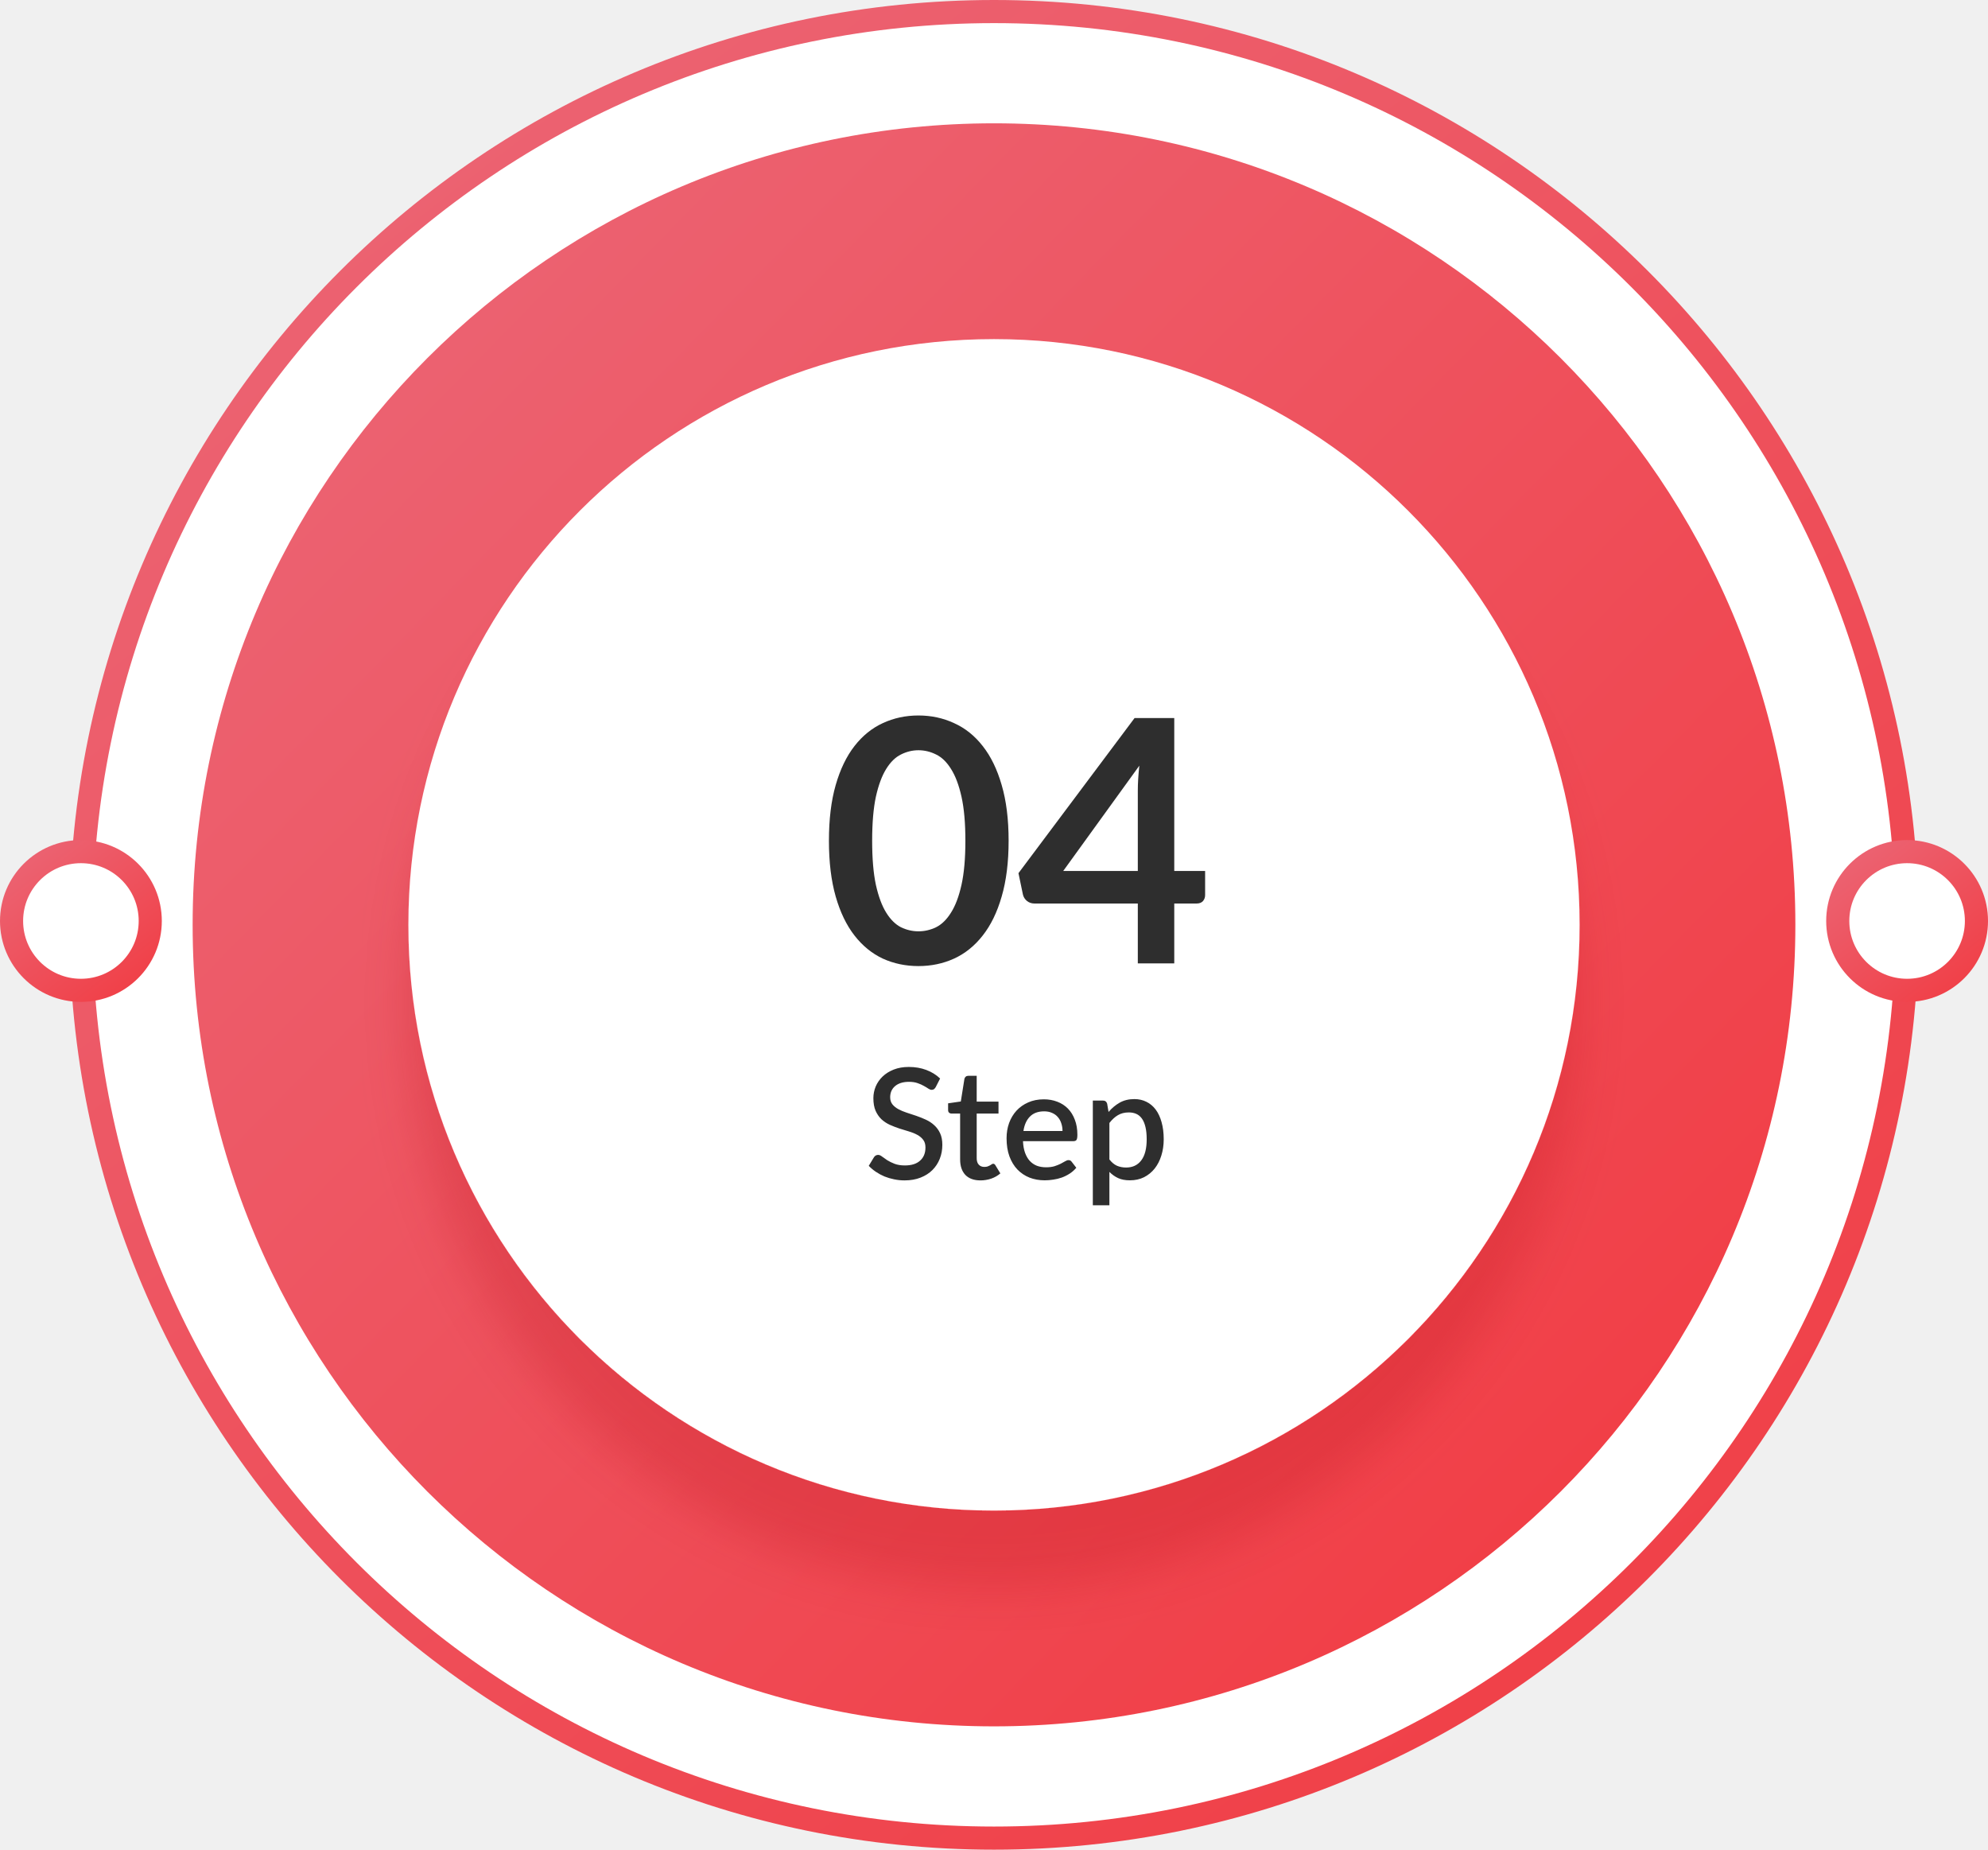
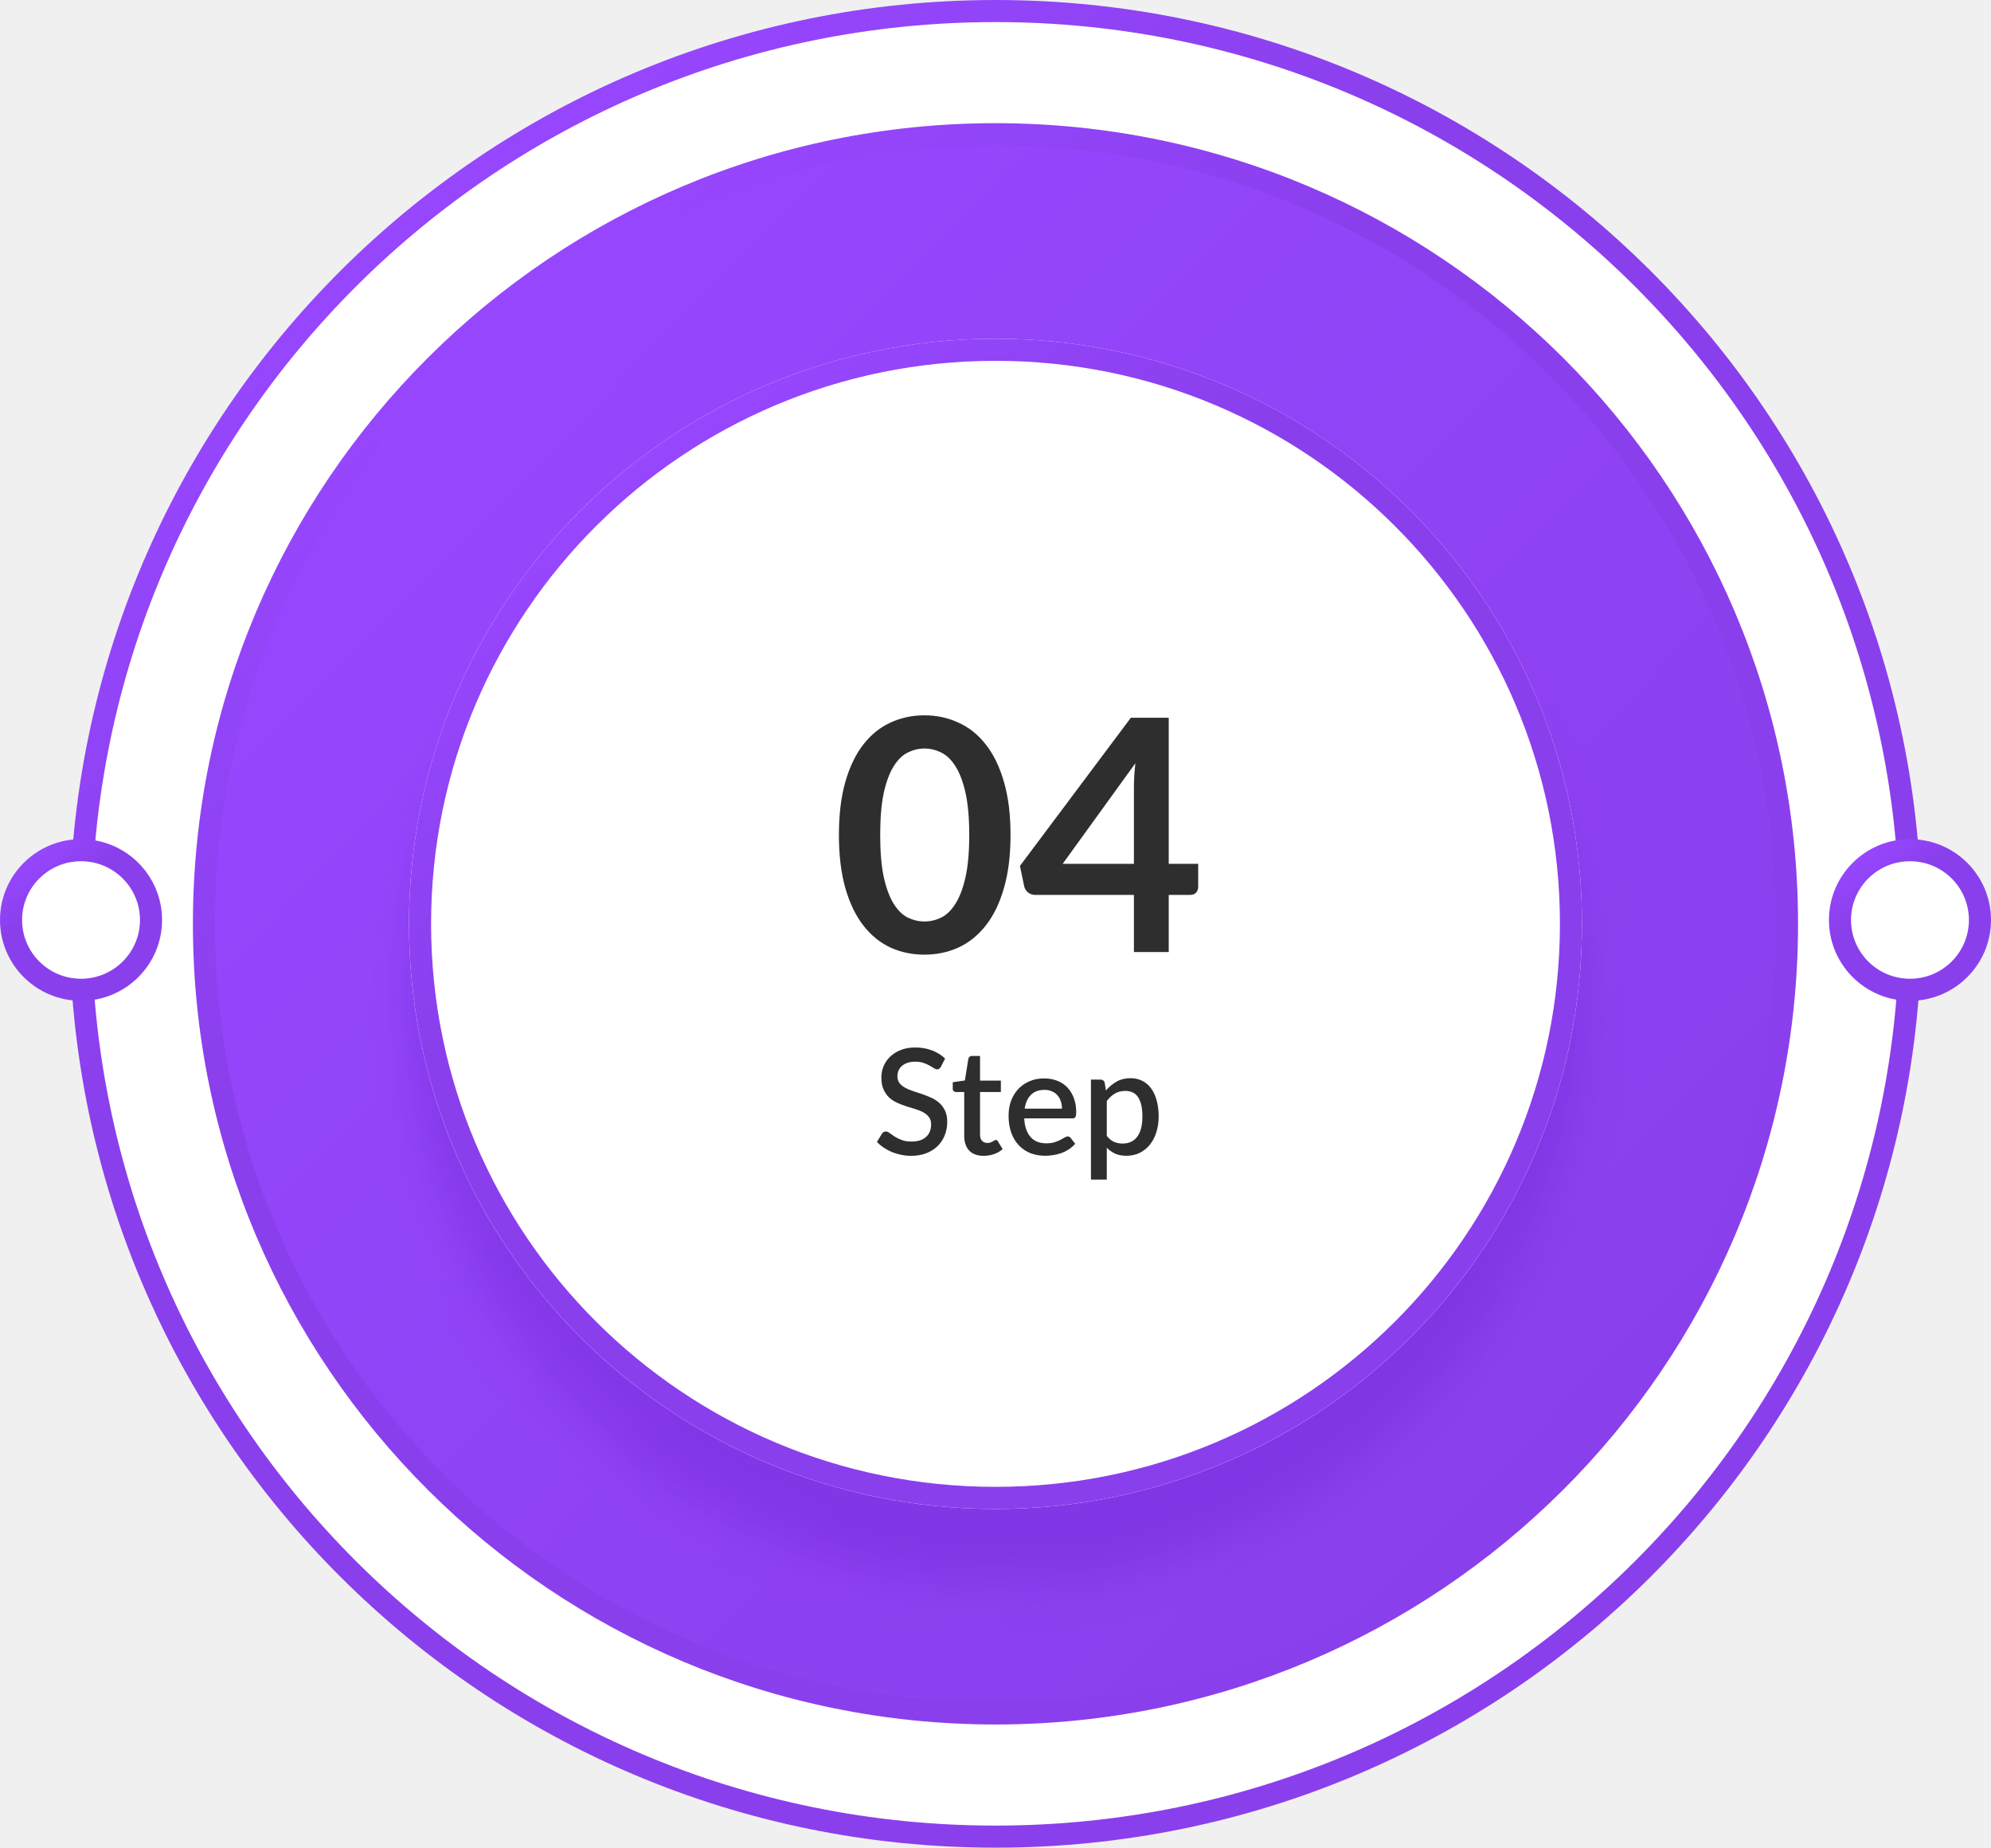
- <svg xmlns="http://www.w3.org/2000/svg" width="258" height="240" viewBox="0 0 258 240" fill="none">
-   <circle cx="129" cy="120" r="118.5" fill="white" stroke="url(#paint0_linear_547_96)" stroke-width="3" />
-   <circle cx="129" cy="120" r="104" fill="url(#paint1_linear_547_96)" />
-   <g filter="url(#filter0_d_547_96)">
-     <circle cx="129" cy="120" r="76" fill="white" />
+ <svg xmlns="http://www.w3.org/2000/svg" width="194" height="180" viewBox="0 0 194 180" fill="none">
+   <path d="M186.157 90C186.157 139.109 146.243 178.924 97 178.924C47.758 178.924 7.843 139.109 7.843 90C7.843 40.891 47.758 1.076 97 1.076C146.243 1.076 186.157 40.891 186.157 90Z" fill="white" stroke="url(#paint0_linear_699_2580)" stroke-width="2.151" />
+   <path d="M174.124 90C174.124 132.482 139.597 166.924 96.998 166.924C54.4 166.924 19.872 132.482 19.872 90C19.872 47.519 54.4 13.076 96.998 13.076C139.597 13.076 174.124 47.519 174.124 90Z" fill="url(#paint1_linear_699_2580)" stroke="url(#paint2_linear_699_2580)" stroke-width="2.151" />
+   <g filter="url(#filter0_d_699_2580)">
+     <ellipse cx="97.001" cy="90" rx="57.147" ry="57" fill="white" />
+     <path d="M153.073 90C153.073 120.884 127.971 145.925 97.001 145.925C66.031 145.925 40.929 120.884 40.929 90C40.929 59.117 66.031 34.076 97.001 34.076C127.971 34.076 153.073 59.117 153.073 90Z" stroke="url(#paint3_linear_699_2580)" stroke-width="2.151" />
  </g>
-   <circle cx="247.5" cy="119.5" r="9" fill="white" stroke="url(#paint2_linear_547_96)" stroke-width="3" />
-   <circle cx="10.5" cy="119.5" r="9" fill="white" stroke="url(#paint3_linear_547_96)" stroke-width="3" />
-   <path d="M130.897 109.094C130.897 111.866 130.596 114.279 129.995 116.332C129.408 118.371 128.587 120.057 127.531 121.392C126.489 122.727 125.25 123.724 123.813 124.384C122.39 125.029 120.85 125.352 119.193 125.352C117.535 125.352 115.995 125.029 114.573 124.384C113.165 123.724 111.94 122.727 110.899 121.392C109.857 120.057 109.043 118.371 108.457 116.332C107.87 114.279 107.577 111.866 107.577 109.094C107.577 106.307 107.87 103.895 108.457 101.856C109.043 99.817 109.857 98.131 110.899 96.796C111.94 95.461 113.165 94.471 114.573 93.826C115.995 93.166 117.535 92.836 119.193 92.836C120.85 92.836 122.39 93.166 123.813 93.826C125.25 94.471 126.489 95.461 127.531 96.796C128.587 98.131 129.408 99.817 129.995 101.856C130.596 103.895 130.897 106.307 130.897 109.094ZM125.287 109.094C125.287 106.791 125.118 104.885 124.781 103.374C124.443 101.863 123.989 100.661 123.417 99.766C122.859 98.871 122.214 98.248 121.481 97.896C120.747 97.529 119.985 97.346 119.193 97.346C118.415 97.346 117.66 97.529 116.927 97.896C116.208 98.248 115.57 98.871 115.013 99.766C114.455 100.661 114.008 101.863 113.671 103.374C113.348 104.885 113.187 106.791 113.187 109.094C113.187 111.397 113.348 113.303 113.671 114.814C114.008 116.325 114.455 117.527 115.013 118.422C115.57 119.317 116.208 119.947 116.927 120.314C117.66 120.666 118.415 120.842 119.193 120.842C119.985 120.842 120.747 120.666 121.481 120.314C122.214 119.947 122.859 119.317 123.417 118.422C123.989 117.527 124.443 116.325 124.781 114.814C125.118 113.303 125.287 111.397 125.287 109.094ZM147.664 113.01V102.604C147.664 101.621 147.73 100.536 147.862 99.348L137.984 113.01H147.664ZM156.398 113.01V116.156C156.398 116.449 156.303 116.706 156.112 116.926C155.921 117.131 155.65 117.234 155.298 117.234H152.394V125H147.664V117.234H134.244C133.877 117.234 133.555 117.124 133.276 116.904C132.997 116.669 132.821 116.383 132.748 116.046L132.176 113.296L147.246 93.166H152.394V113.01H156.398Z" fill="#2E2E2E" />
-   <path d="M121.435 141.06C121.362 141.18 121.285 141.27 121.205 141.33C121.125 141.383 121.025 141.41 120.905 141.41C120.779 141.41 120.635 141.357 120.475 141.25C120.322 141.143 120.129 141.027 119.895 140.9C119.669 140.767 119.399 140.647 119.085 140.54C118.772 140.427 118.399 140.37 117.965 140.37C117.565 140.37 117.212 140.42 116.905 140.52C116.605 140.62 116.352 140.76 116.145 140.94C115.939 141.12 115.782 141.333 115.675 141.58C115.575 141.82 115.525 142.083 115.525 142.37C115.525 142.737 115.622 143.043 115.815 143.29C116.009 143.53 116.262 143.737 116.575 143.91C116.895 144.083 117.259 144.237 117.665 144.37C118.072 144.497 118.485 144.633 118.905 144.78C119.332 144.927 119.749 145.093 120.155 145.28C120.562 145.467 120.922 145.703 121.235 145.99C121.555 146.277 121.812 146.627 122.005 147.04C122.199 147.453 122.295 147.957 122.295 148.55C122.295 149.19 122.185 149.79 121.965 150.35C121.745 150.91 121.425 151.4 121.005 151.82C120.592 152.233 120.079 152.56 119.465 152.8C118.859 153.04 118.165 153.16 117.385 153.16C116.925 153.16 116.475 153.113 116.035 153.02C115.602 152.933 115.185 152.81 114.785 152.65C114.392 152.483 114.022 152.283 113.675 152.05C113.329 151.817 113.019 151.557 112.745 151.27L113.425 150.15C113.485 150.057 113.562 149.983 113.655 149.93C113.749 149.877 113.852 149.85 113.965 149.85C114.119 149.85 114.289 149.923 114.475 150.07C114.662 150.21 114.885 150.367 115.145 150.54C115.412 150.707 115.732 150.863 116.105 151.01C116.479 151.15 116.925 151.22 117.445 151.22C118.292 151.22 118.945 151.013 119.405 150.6C119.872 150.187 120.105 149.617 120.105 148.89C120.105 148.483 120.009 148.153 119.815 147.9C119.622 147.64 119.365 147.423 119.045 147.25C118.732 147.077 118.372 146.93 117.965 146.81C117.559 146.69 117.145 146.563 116.725 146.43C116.305 146.29 115.892 146.13 115.485 145.95C115.079 145.763 114.715 145.523 114.395 145.23C114.082 144.93 113.829 144.563 113.635 144.13C113.442 143.69 113.345 143.143 113.345 142.49C113.345 141.97 113.445 141.467 113.645 140.98C113.852 140.493 114.149 140.063 114.535 139.69C114.929 139.31 115.412 139.007 115.985 138.78C116.559 138.553 117.212 138.44 117.945 138.44C118.772 138.44 119.529 138.57 120.215 138.83C120.909 139.09 121.505 139.46 122.005 139.94L121.435 141.06ZM127.244 153.16C126.397 153.16 125.744 152.923 125.284 152.45C124.831 151.97 124.604 151.297 124.604 150.43V144.49H123.484C123.364 144.49 123.261 144.453 123.174 144.38C123.087 144.3 123.044 144.183 123.044 144.03V143.16L124.694 142.92L125.164 139.97C125.197 139.857 125.254 139.767 125.334 139.7C125.414 139.627 125.521 139.59 125.654 139.59H126.754V142.94H129.584V144.49H126.754V150.28C126.754 150.647 126.844 150.927 127.024 151.12C127.204 151.313 127.444 151.41 127.744 151.41C127.911 151.41 128.054 151.39 128.174 151.35C128.294 151.303 128.397 151.257 128.484 151.21C128.571 151.157 128.644 151.11 128.704 151.07C128.771 151.023 128.834 151 128.894 151C129.014 151 129.111 151.067 129.184 151.2L129.824 152.25C129.491 152.543 129.097 152.77 128.644 152.93C128.191 153.083 127.724 153.16 127.244 153.16ZM137.891 146.75C137.891 146.39 137.837 146.057 137.731 145.75C137.631 145.437 137.481 145.167 137.281 144.94C137.081 144.707 136.831 144.527 136.531 144.4C136.237 144.267 135.897 144.2 135.511 144.2C134.731 144.2 134.117 144.423 133.671 144.87C133.224 145.317 132.941 145.943 132.821 146.75H137.891ZM132.761 148.07C132.787 148.65 132.877 149.153 133.031 149.58C133.184 150 133.387 150.35 133.641 150.63C133.901 150.91 134.207 151.12 134.561 151.26C134.921 151.393 135.321 151.46 135.761 151.46C136.181 151.46 136.544 151.413 136.851 151.32C137.157 151.22 137.424 151.113 137.651 151C137.877 150.88 138.071 150.773 138.231 150.68C138.391 150.58 138.537 150.53 138.671 150.53C138.844 150.53 138.977 150.597 139.071 150.73L139.681 151.52C139.427 151.82 139.141 152.073 138.821 152.28C138.501 152.487 138.161 152.657 137.801 152.79C137.441 152.917 137.071 153.007 136.691 153.06C136.311 153.12 135.941 153.15 135.581 153.15C134.874 153.15 134.217 153.033 133.611 152.8C133.011 152.56 132.487 152.21 132.041 151.75C131.601 151.29 131.254 150.72 131.001 150.04C130.754 149.36 130.631 148.577 130.631 147.69C130.631 146.983 130.741 146.323 130.961 145.71C131.187 145.097 131.507 144.563 131.921 144.11C132.341 143.657 132.847 143.3 133.441 143.04C134.041 142.773 134.717 142.64 135.471 142.64C136.097 142.64 136.677 142.743 137.211 142.95C137.744 143.15 138.204 143.447 138.591 143.84C138.977 144.233 139.277 144.717 139.491 145.29C139.711 145.857 139.821 146.503 139.821 147.23C139.821 147.563 139.784 147.787 139.711 147.9C139.637 148.013 139.504 148.07 139.311 148.07H132.761ZM143.976 150.44C144.276 150.827 144.602 151.1 144.956 151.26C145.316 151.413 145.712 151.49 146.146 151.49C146.986 151.49 147.639 151.183 148.106 150.57C148.579 149.957 148.816 149.043 148.816 147.83C148.816 147.203 148.762 146.67 148.656 146.23C148.549 145.783 148.396 145.42 148.196 145.14C147.996 144.86 147.752 144.657 147.466 144.53C147.179 144.403 146.856 144.34 146.496 144.34C145.949 144.34 145.476 144.46 145.076 144.7C144.682 144.933 144.316 145.27 143.976 145.71V150.44ZM143.866 144.28C144.292 143.78 144.776 143.377 145.316 143.07C145.862 142.763 146.496 142.61 147.216 142.61C147.789 142.61 148.309 142.727 148.776 142.96C149.242 143.187 149.642 143.52 149.976 143.96C150.309 144.4 150.566 144.947 150.746 145.6C150.932 146.247 151.026 146.99 151.026 147.83C151.026 148.583 150.922 149.287 150.716 149.94C150.516 150.587 150.226 151.15 149.846 151.63C149.466 152.103 149.006 152.477 148.466 152.75C147.926 153.017 147.316 153.15 146.636 153.15C146.036 153.15 145.526 153.053 145.106 152.86C144.692 152.667 144.316 152.4 143.976 152.06V156.39H141.826V142.8H143.126C143.419 142.8 143.606 142.937 143.686 143.21L143.866 144.28Z" fill="#2E2E2E" />
+   <path d="M192.924 89.625C192.924 93.378 189.873 96.424 186.104 96.424C182.335 96.424 179.285 93.378 179.285 89.625C179.285 85.873 182.335 82.826 186.104 82.826C189.873 82.826 192.924 85.873 192.924 89.625Z" fill="white" stroke="url(#paint4_linear_699_2580)" stroke-width="2.151" />
+   <path d="M14.715 89.625C14.715 93.378 11.664 96.424 7.895 96.424C4.126 96.424 1.076 93.378 1.076 89.625C1.076 85.873 4.126 82.826 7.895 82.826C11.664 82.826 14.715 85.873 14.715 89.625Z" fill="white" stroke="url(#paint5_linear_699_2580)" stroke-width="2.151" />
+   <path d="M98.464 81.345C98.464 83.332 98.249 85.062 97.817 86.535C97.397 87.996 96.808 89.206 96.051 90.163C95.304 91.12 94.415 91.835 93.385 92.308C92.365 92.771 91.26 93.002 90.072 93.002C88.883 93.002 87.779 92.771 86.759 92.308C85.749 91.835 84.871 91.12 84.125 90.163C83.378 89.206 82.794 87.996 82.374 86.535C81.953 85.062 81.743 83.332 81.743 81.345C81.743 79.346 81.953 77.616 82.374 76.155C82.794 74.693 83.378 73.483 84.125 72.526C84.871 71.569 85.749 70.859 86.759 70.397C87.779 69.923 88.883 69.687 90.072 69.687C91.26 69.687 92.365 69.923 93.385 70.397C94.415 70.859 95.304 71.569 96.051 72.526C96.808 73.483 97.397 74.693 97.817 76.155C98.249 77.616 98.464 79.346 98.464 81.345ZM94.442 81.345C94.442 79.694 94.321 78.326 94.079 77.243C93.837 76.16 93.511 75.297 93.101 74.656C92.701 74.014 92.238 73.567 91.713 73.315C91.187 73.052 90.64 72.921 90.072 72.921C89.514 72.921 88.973 73.052 88.447 73.315C87.932 73.567 87.474 74.014 87.075 74.656C86.675 75.297 86.354 76.16 86.112 77.243C85.881 78.326 85.765 79.694 85.765 81.345C85.765 82.996 85.881 84.363 86.112 85.446C86.354 86.529 86.675 87.392 87.075 88.033C87.474 88.675 87.932 89.127 88.447 89.39C88.973 89.642 89.514 89.769 90.072 89.769C90.64 89.769 91.187 89.642 91.713 89.39C92.238 89.127 92.701 88.675 93.101 88.033C93.511 87.392 93.837 86.529 94.079 85.446C94.321 84.363 94.442 82.996 94.442 81.345ZM110.487 84.153V76.691C110.487 75.986 110.535 75.208 110.629 74.356L103.546 84.153H110.487ZM116.75 84.153V86.408C116.75 86.619 116.682 86.803 116.545 86.961C116.408 87.108 116.214 87.181 115.961 87.181H113.879V92.75H110.487V87.181H100.865C100.602 87.181 100.37 87.103 100.17 86.945C99.971 86.776 99.844 86.571 99.792 86.33L99.382 84.358L110.188 69.923H113.879V84.153H116.75Z" fill="#2E2E2E" />
+   <path d="M91.68 103.925C91.627 104.011 91.573 104.075 91.515 104.118C91.458 104.157 91.386 104.176 91.3 104.176C91.209 104.176 91.106 104.138 90.992 104.061C90.882 103.985 90.743 103.901 90.576 103.81C90.413 103.715 90.22 103.629 89.995 103.552C89.77 103.471 89.503 103.43 89.192 103.43C88.905 103.43 88.652 103.466 88.432 103.538C88.217 103.609 88.035 103.71 87.887 103.839C87.739 103.968 87.626 104.121 87.55 104.298C87.478 104.47 87.442 104.659 87.442 104.864C87.442 105.127 87.512 105.347 87.65 105.524C87.789 105.696 87.971 105.844 88.195 105.968C88.425 106.093 88.685 106.203 88.977 106.298C89.268 106.389 89.565 106.487 89.866 106.592C90.172 106.697 90.471 106.817 90.762 106.951C91.054 107.085 91.312 107.254 91.537 107.46C91.766 107.666 91.95 107.916 92.089 108.213C92.227 108.509 92.297 108.87 92.297 109.296C92.297 109.755 92.218 110.185 92.06 110.586C91.902 110.988 91.673 111.339 91.372 111.64C91.075 111.937 90.707 112.171 90.267 112.343C89.832 112.515 89.335 112.601 88.776 112.601C88.446 112.601 88.124 112.568 87.808 112.501C87.497 112.439 87.198 112.35 86.912 112.236C86.63 112.116 86.364 111.973 86.116 111.805C85.867 111.638 85.645 111.452 85.449 111.246L85.936 110.443C85.98 110.376 86.034 110.323 86.101 110.285C86.168 110.247 86.242 110.228 86.324 110.228C86.434 110.228 86.555 110.28 86.689 110.386C86.823 110.486 86.983 110.598 87.17 110.723C87.361 110.842 87.59 110.954 87.858 111.06C88.126 111.16 88.446 111.21 88.819 111.21C89.426 111.21 89.895 111.062 90.224 110.766C90.559 110.469 90.726 110.06 90.726 109.539C90.726 109.248 90.657 109.011 90.518 108.83C90.38 108.643 90.196 108.488 89.966 108.363C89.742 108.239 89.484 108.134 89.192 108.048C88.9 107.962 88.604 107.871 88.303 107.775C88.002 107.675 87.705 107.56 87.414 107.431C87.122 107.297 86.861 107.125 86.632 106.915C86.407 106.7 86.226 106.437 86.087 106.126C85.948 105.811 85.879 105.419 85.879 104.95C85.879 104.577 85.951 104.216 86.094 103.868C86.242 103.519 86.455 103.21 86.732 102.943C87.014 102.67 87.361 102.453 87.772 102.29C88.183 102.127 88.652 102.046 89.177 102.046C89.77 102.046 90.313 102.139 90.805 102.326C91.302 102.512 91.73 102.778 92.089 103.122L91.68 103.925ZM95.845 112.601C95.238 112.601 94.77 112.432 94.44 112.092C94.115 111.748 93.952 111.265 93.952 110.644V106.384H93.149C93.063 106.384 92.989 106.358 92.927 106.306C92.865 106.248 92.834 106.164 92.834 106.055V105.431L94.017 105.259L94.354 103.143C94.378 103.062 94.418 102.997 94.476 102.95C94.533 102.897 94.609 102.871 94.705 102.871H95.494V105.273H97.523V106.384H95.494V110.536C95.494 110.799 95.558 111 95.688 111.138C95.817 111.277 95.989 111.346 96.204 111.346C96.323 111.346 96.426 111.332 96.512 111.303C96.598 111.27 96.672 111.236 96.734 111.203C96.796 111.165 96.849 111.131 96.892 111.103C96.94 111.069 96.985 111.052 97.028 111.052C97.114 111.052 97.184 111.1 97.236 111.196L97.695 111.949C97.456 112.159 97.174 112.322 96.849 112.436C96.524 112.546 96.189 112.601 95.845 112.601ZM103.479 108.005C103.479 107.747 103.441 107.508 103.365 107.288C103.293 107.063 103.185 106.87 103.042 106.707C102.899 106.54 102.719 106.411 102.504 106.32C102.294 106.224 102.05 106.176 101.773 106.176C101.213 106.176 100.774 106.337 100.453 106.657C100.133 106.977 99.93 107.426 99.844 108.005H103.479ZM99.801 108.951C99.82 109.367 99.885 109.728 99.995 110.034C100.104 110.335 100.25 110.586 100.432 110.787C100.618 110.988 100.838 111.138 101.092 111.239C101.35 111.334 101.637 111.382 101.952 111.382C102.253 111.382 102.514 111.349 102.734 111.282C102.954 111.21 103.145 111.134 103.307 111.052C103.47 110.966 103.608 110.89 103.723 110.823C103.838 110.751 103.943 110.715 104.039 110.715C104.163 110.715 104.259 110.763 104.326 110.859L104.763 111.425C104.581 111.64 104.376 111.822 104.146 111.97C103.917 112.118 103.673 112.24 103.415 112.336C103.157 112.427 102.891 112.491 102.619 112.53C102.346 112.573 102.081 112.594 101.823 112.594C101.316 112.594 100.845 112.51 100.41 112.343C99.98 112.171 99.605 111.92 99.285 111.59C98.969 111.26 98.721 110.852 98.539 110.364C98.362 109.876 98.274 109.315 98.274 108.679C98.274 108.172 98.353 107.699 98.51 107.259C98.673 106.819 98.902 106.437 99.199 106.112C99.5 105.787 99.863 105.531 100.288 105.345C100.719 105.153 101.204 105.058 101.744 105.058C102.193 105.058 102.609 105.132 102.992 105.28C103.374 105.424 103.704 105.636 103.981 105.918C104.259 106.2 104.474 106.547 104.627 106.958C104.784 107.364 104.863 107.828 104.863 108.349C104.863 108.588 104.837 108.748 104.784 108.83C104.732 108.911 104.636 108.951 104.498 108.951H99.801ZM107.843 110.651C108.058 110.928 108.292 111.124 108.545 111.239C108.804 111.349 109.088 111.404 109.399 111.404C110.001 111.404 110.469 111.184 110.804 110.744C111.144 110.304 111.313 109.649 111.313 108.779C111.313 108.33 111.275 107.948 111.198 107.632C111.122 107.312 111.012 107.051 110.869 106.85C110.725 106.65 110.551 106.504 110.345 106.413C110.14 106.322 109.908 106.277 109.65 106.277C109.258 106.277 108.918 106.363 108.631 106.535C108.349 106.702 108.086 106.944 107.843 107.259V110.651ZM107.764 106.234C108.07 105.875 108.416 105.586 108.804 105.366C109.196 105.146 109.65 105.036 110.166 105.036C110.577 105.036 110.95 105.12 111.285 105.287C111.619 105.45 111.906 105.689 112.145 106.004C112.384 106.32 112.568 106.712 112.697 107.18C112.831 107.644 112.898 108.177 112.898 108.779C112.898 109.32 112.824 109.824 112.676 110.292C112.532 110.756 112.324 111.16 112.052 111.504C111.779 111.844 111.449 112.111 111.062 112.307C110.675 112.498 110.238 112.594 109.75 112.594C109.32 112.594 108.954 112.525 108.653 112.386C108.357 112.247 108.086 112.056 107.843 111.812V114.917H106.301V105.173H107.233C107.444 105.173 107.577 105.271 107.635 105.467L107.764 106.234Z" fill="#2E2E2E" />
  <defs>
-     <filter id="filter0_d_547_96" x="47" y="44" width="164" height="168" filterUnits="userSpaceOnUse" color-interpolation-filters="sRGB">
+     <filter id="filter0_d_699_2580" x="35.551" y="33" width="122.899" height="125.473" filterUnits="userSpaceOnUse" color-interpolation-filters="sRGB">
      <feFlood flood-opacity="0" result="BackgroundImageFix" />
      <feColorMatrix in="SourceAlpha" type="matrix" values="0 0 0 0 0 0 0 0 0 0 0 0 0 0 0 0 0 0 127 0" result="hardAlpha" />
-       <feOffset dy="10" />
-       <feGaussianBlur stdDeviation="3" />
+       <feOffset dy="7.171" />
+       <feGaussianBlur stdDeviation="2.151" />
      <feComposite in2="hardAlpha" operator="out" />
-       <feColorMatrix type="matrix" values="0 0 0 0 0.738 0 0 0 0 0.077 0 0 0 0 0.112 0 0 0 0.25 0" />
-       <feBlend mode="normal" in2="BackgroundImageFix" result="effect1_dropShadow_547_96" />
-       <feBlend mode="normal" in="SourceGraphic" in2="effect1_dropShadow_547_96" result="shape" />
+       <feColorMatrix type="matrix" values="0 0 0 0 0.381 0 0 0 0 0.083 0 0 0 0 0.768 0 0 0 0.25 0" />
+       <feBlend mode="normal" in2="BackgroundImageFix" result="effect1_dropShadow_699_2580" />
+       <feBlend mode="normal" in="SourceGraphic" in2="effect1_dropShadow_699_2580" result="shape" />
    </filter>
-     <linearGradient id="paint0_linear_547_96" x1="50" y1="27" x2="197.5" y2="218" gradientUnits="userSpaceOnUse">
-       <stop stop-color="#EC6271" />
-       <stop offset="1" stop-color="#F04149" />
+     <linearGradient id="paint0_linear_699_2580" x1="37.597" y1="20.25" x2="148.15" y2="163.776" gradientUnits="userSpaceOnUse">
+       <stop stop-color="#9747FF" />
+       <stop offset="0.302" stop-color="#8A3FEC" />
    </linearGradient>
-     <linearGradient id="paint1_linear_547_96" x1="49" y1="47" x2="201" y2="195.5" gradientUnits="userSpaceOnUse">
-       <stop stop-color="#EC6271" />
-       <stop offset="1" stop-color="#F13F47" />
+     <linearGradient id="paint1_linear_699_2580" x1="36.843" y1="35.25" x2="150.85" y2="146.919" gradientUnits="userSpaceOnUse">
+       <stop stop-color="#9747FF" />
+       <stop offset="1" stop-color="#8A3FEC" />
    </linearGradient>
-     <linearGradient id="paint2_linear_547_96" x1="240.587" y1="111.363" x2="253.494" y2="128.075" gradientUnits="userSpaceOnUse">
-       <stop stop-color="#EC6271" />
-       <stop offset="1" stop-color="#F04149" />
+     <linearGradient id="paint2_linear_699_2580" x1="45.516" y1="29.55" x2="141.328" y2="153.939" gradientUnits="userSpaceOnUse">
+       <stop stop-color="#9747FF" />
+       <stop offset="0.302" stop-color="#8A3FEC" />
    </linearGradient>
-     <linearGradient id="paint3_linear_547_96" x1="3.587" y1="111.363" x2="16.494" y2="128.075" gradientUnits="userSpaceOnUse">
-       <stop stop-color="#EC6271" />
-       <stop offset="1" stop-color="#F04149" />
+     <linearGradient id="paint3_linear_699_2580" x1="59.379" y1="45.825" x2="129.395" y2="136.725" gradientUnits="userSpaceOnUse">
+       <stop stop-color="#9747FF" />
+       <stop offset="0.302" stop-color="#8A3FEC" />
+     </linearGradient>
+     <linearGradient id="paint4_linear_699_2580" x1="180.907" y1="83.522" x2="190.58" y2="96.081" gradientUnits="userSpaceOnUse">
+       <stop stop-color="#9747FF" />
+       <stop offset="0.302" stop-color="#8A3FEC" />
+     </linearGradient>
+     <linearGradient id="paint5_linear_699_2580" x1="2.698" y1="83.522" x2="12.371" y2="96.081" gradientUnits="userSpaceOnUse">
+       <stop stop-color="#9747FF" />
+       <stop offset="0.302" stop-color="#8A3FEC" />
    </linearGradient>
  </defs>
</svg>
